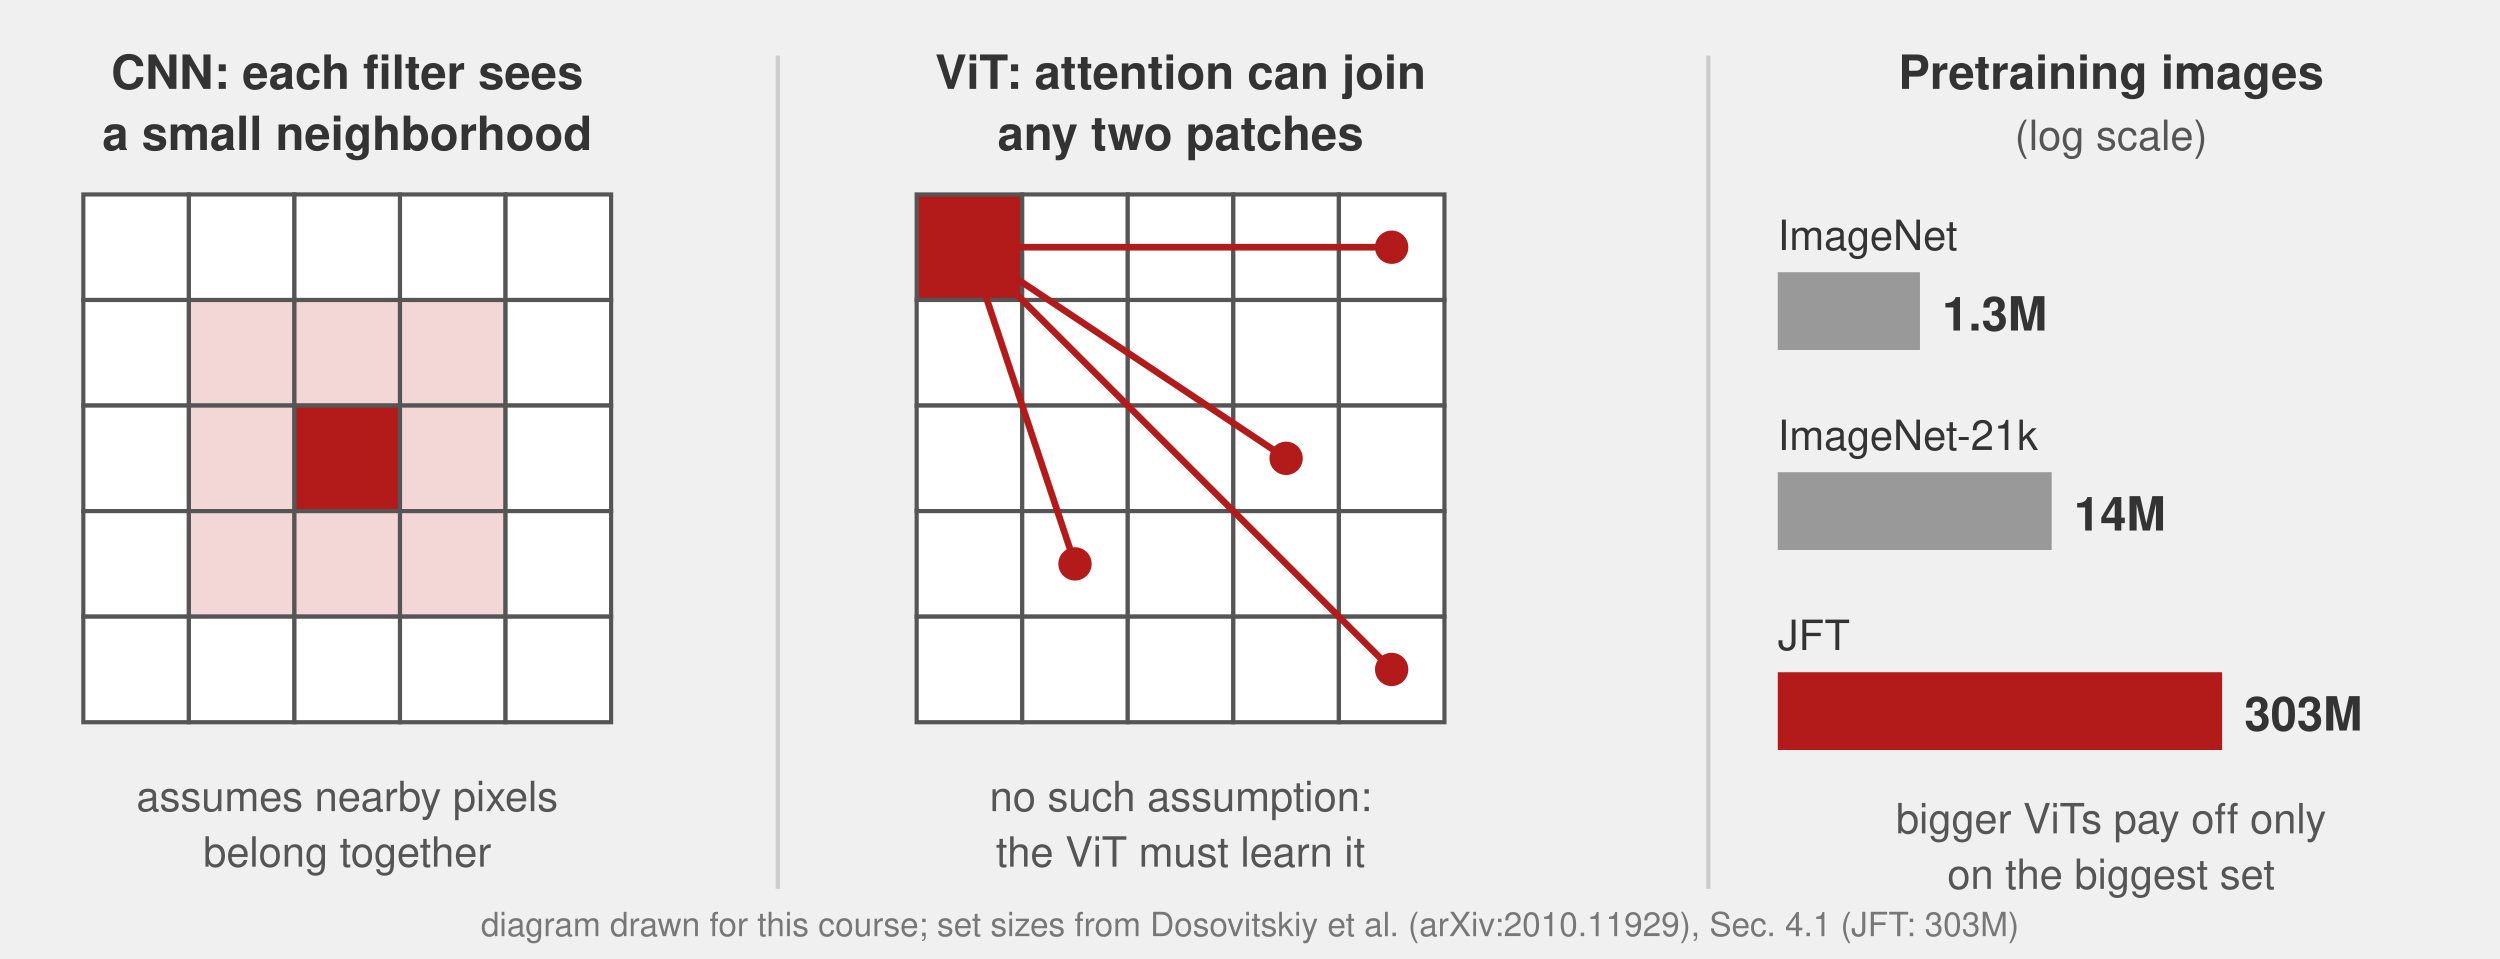
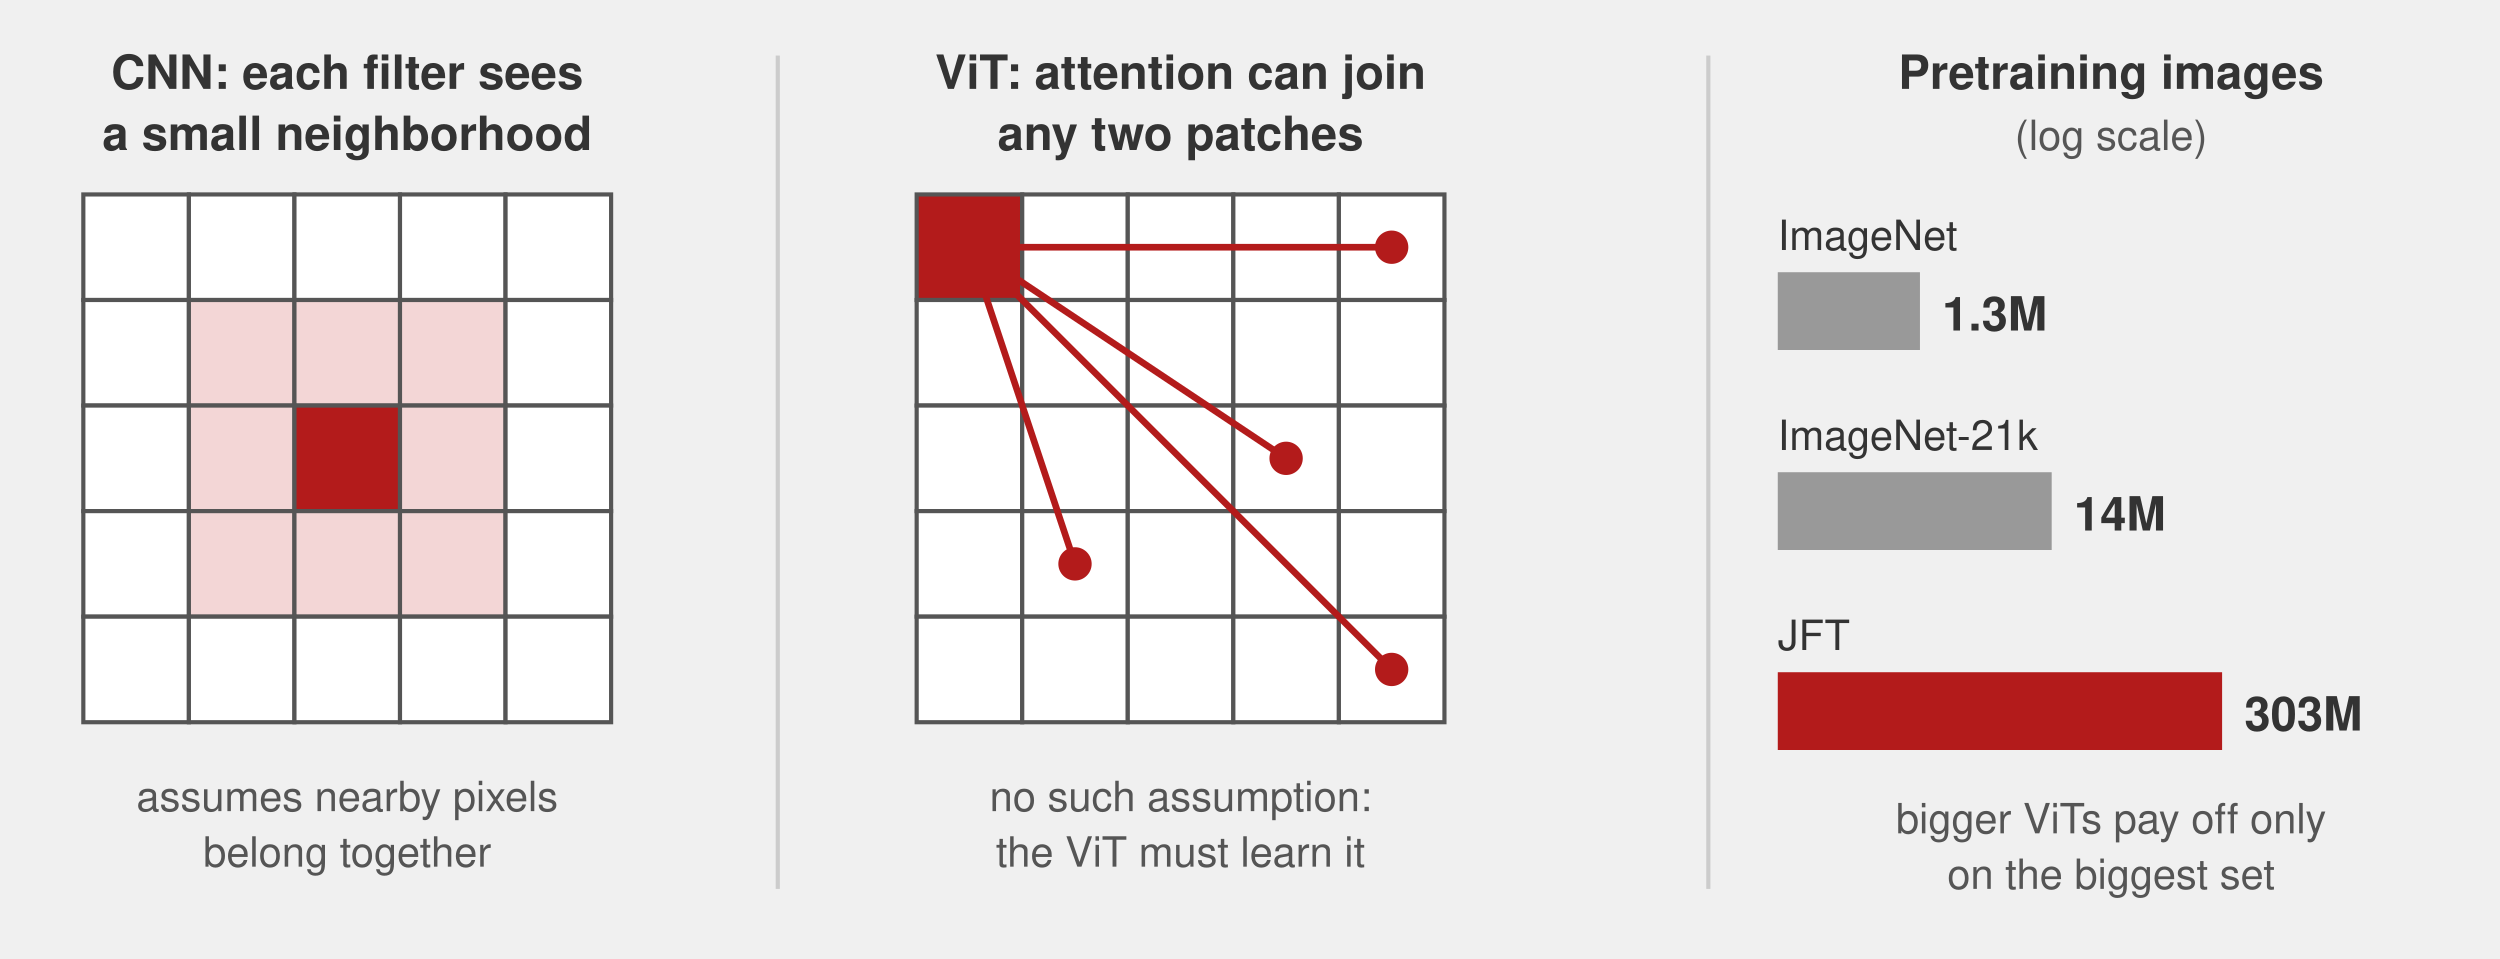
<svg xmlns="http://www.w3.org/2000/svg" viewBox="0 0 900 345" width="900" height="345" font-family="Helvetica, Arial, sans-serif">
  <defs>
    <marker id="a" markerWidth="10" markerHeight="10" refX="8" refY="5" orient="auto">
      <path d="M0,0 L10,5 L0,10 z" fill="#555" />
    </marker>
    <marker id="r" markerWidth="10" markerHeight="10" refX="8" refY="5" orient="auto">
      <path d="M0,0 L10,5 L0,10 z" fill="#B31B1B" />
    </marker>
  </defs>
  <text x="125" y="32" text-anchor="middle" font-size="17" fill="#333" font-weight="bold">CNN: each filter sees</text>
  <text x="125" y="54" text-anchor="middle" font-size="17" fill="#333" font-weight="bold">a small neighborhood</text>
  <rect x="30" y="70" width="38" height="38" rx="0" fill="#fff" stroke="#555" stroke-width="1.5" />
  <rect x="68" y="70" width="38" height="38" rx="0" fill="#fff" stroke="#555" stroke-width="1.5" />
  <rect x="106" y="70" width="38" height="38" rx="0" fill="#fff" stroke="#555" stroke-width="1.5" />
  <rect x="144" y="70" width="38" height="38" rx="0" fill="#fff" stroke="#555" stroke-width="1.5" />
  <rect x="182" y="70" width="38" height="38" rx="0" fill="#fff" stroke="#555" stroke-width="1.5" />
  <rect x="30" y="108" width="38" height="38" rx="0" fill="#fff" stroke="#555" stroke-width="1.5" />
  <rect x="68" y="108" width="38" height="38" rx="0" fill="#f3d6d6" stroke="#555" stroke-width="1.5" />
  <rect x="106" y="108" width="38" height="38" rx="0" fill="#f3d6d6" stroke="#555" stroke-width="1.5" />
  <rect x="144" y="108" width="38" height="38" rx="0" fill="#f3d6d6" stroke="#555" stroke-width="1.5" />
  <rect x="182" y="108" width="38" height="38" rx="0" fill="#fff" stroke="#555" stroke-width="1.5" />
  <rect x="30" y="146" width="38" height="38" rx="0" fill="#fff" stroke="#555" stroke-width="1.5" />
  <rect x="68" y="146" width="38" height="38" rx="0" fill="#f3d6d6" stroke="#555" stroke-width="1.5" />
  <rect x="106" y="146" width="38" height="38" rx="0" fill="#B31B1B" stroke="#555" stroke-width="1.5" />
  <rect x="144" y="146" width="38" height="38" rx="0" fill="#f3d6d6" stroke="#555" stroke-width="1.5" />
  <rect x="182" y="146" width="38" height="38" rx="0" fill="#fff" stroke="#555" stroke-width="1.5" />
  <rect x="30" y="184" width="38" height="38" rx="0" fill="#fff" stroke="#555" stroke-width="1.5" />
  <rect x="68" y="184" width="38" height="38" rx="0" fill="#f3d6d6" stroke="#555" stroke-width="1.5" />
  <rect x="106" y="184" width="38" height="38" rx="0" fill="#f3d6d6" stroke="#555" stroke-width="1.5" />
  <rect x="144" y="184" width="38" height="38" rx="0" fill="#f3d6d6" stroke="#555" stroke-width="1.5" />
  <rect x="182" y="184" width="38" height="38" rx="0" fill="#fff" stroke="#555" stroke-width="1.5" />
  <rect x="30" y="222" width="38" height="38" rx="0" fill="#fff" stroke="#555" stroke-width="1.5" />
  <rect x="68" y="222" width="38" height="38" rx="0" fill="#fff" stroke="#555" stroke-width="1.5" />
  <rect x="106" y="222" width="38" height="38" rx="0" fill="#fff" stroke="#555" stroke-width="1.5" />
  <rect x="144" y="222" width="38" height="38" rx="0" fill="#fff" stroke="#555" stroke-width="1.5" />
  <rect x="182" y="222" width="38" height="38" rx="0" fill="#fff" stroke="#555" stroke-width="1.5" />
  <text x="125" y="292" text-anchor="middle" font-size="15" fill="#555">assumes nearby pixels</text>
  <text x="125" y="312" text-anchor="middle" font-size="15" fill="#555">belong together</text>
  <text x="425" y="32" text-anchor="middle" font-size="17" fill="#333" font-weight="bold">ViT: attention can join</text>
  <text x="425" y="54" text-anchor="middle" font-size="17" fill="#333" font-weight="bold">any two patches</text>
  <rect x="330" y="70" width="38" height="38" rx="0" fill="#B31B1B" stroke="#555" stroke-width="1.5" />
  <rect x="368" y="70" width="38" height="38" rx="0" fill="#fff" stroke="#555" stroke-width="1.5" />
  <rect x="406" y="70" width="38" height="38" rx="0" fill="#fff" stroke="#555" stroke-width="1.5" />
  <rect x="444" y="70" width="38" height="38" rx="0" fill="#fff" stroke="#555" stroke-width="1.5" />
  <rect x="482" y="70" width="38" height="38" rx="0" fill="#fff" stroke="#555" stroke-width="1.5" />
  <rect x="330" y="108" width="38" height="38" rx="0" fill="#fff" stroke="#555" stroke-width="1.5" />
  <rect x="368" y="108" width="38" height="38" rx="0" fill="#fff" stroke="#555" stroke-width="1.5" />
  <rect x="406" y="108" width="38" height="38" rx="0" fill="#fff" stroke="#555" stroke-width="1.5" />
  <rect x="444" y="108" width="38" height="38" rx="0" fill="#fff" stroke="#555" stroke-width="1.5" />
  <rect x="482" y="108" width="38" height="38" rx="0" fill="#fff" stroke="#555" stroke-width="1.5" />
  <rect x="330" y="146" width="38" height="38" rx="0" fill="#fff" stroke="#555" stroke-width="1.5" />
  <rect x="368" y="146" width="38" height="38" rx="0" fill="#fff" stroke="#555" stroke-width="1.5" />
  <rect x="406" y="146" width="38" height="38" rx="0" fill="#fff" stroke="#555" stroke-width="1.5" />
  <rect x="444" y="146" width="38" height="38" rx="0" fill="#fff" stroke="#555" stroke-width="1.5" />
  <rect x="482" y="146" width="38" height="38" rx="0" fill="#fff" stroke="#555" stroke-width="1.5" />
  <rect x="330" y="184" width="38" height="38" rx="0" fill="#fff" stroke="#555" stroke-width="1.5" />
  <rect x="368" y="184" width="38" height="38" rx="0" fill="#fff" stroke="#555" stroke-width="1.5" />
  <rect x="406" y="184" width="38" height="38" rx="0" fill="#fff" stroke="#555" stroke-width="1.5" />
  <rect x="444" y="184" width="38" height="38" rx="0" fill="#fff" stroke="#555" stroke-width="1.5" />
  <rect x="482" y="184" width="38" height="38" rx="0" fill="#fff" stroke="#555" stroke-width="1.5" />
  <rect x="330" y="222" width="38" height="38" rx="0" fill="#fff" stroke="#555" stroke-width="1.5" />
  <rect x="368" y="222" width="38" height="38" rx="0" fill="#fff" stroke="#555" stroke-width="1.5" />
  <rect x="406" y="222" width="38" height="38" rx="0" fill="#fff" stroke="#555" stroke-width="1.5" />
  <rect x="444" y="222" width="38" height="38" rx="0" fill="#fff" stroke="#555" stroke-width="1.5" />
  <rect x="482" y="222" width="38" height="38" rx="0" fill="#fff" stroke="#555" stroke-width="1.5" />
  <line x1="349.0" y1="89.0" x2="501.0" y2="241.0" stroke="#B31B1B" stroke-width="2.4" />
  <circle cx="501.0" cy="241.0" r="6" fill="#B31B1B" />
  <line x1="349.0" y1="89.0" x2="501.0" y2="89.0" stroke="#B31B1B" stroke-width="2.4" />
  <circle cx="501.0" cy="89.0" r="6" fill="#B31B1B" />
  <line x1="349.0" y1="89.0" x2="387.0" y2="203.0" stroke="#B31B1B" stroke-width="2.4" />
  <circle cx="387.0" cy="203.0" r="6" fill="#B31B1B" />
  <line x1="349.0" y1="89.0" x2="463.0" y2="165.0" stroke="#B31B1B" stroke-width="2.4" />
  <circle cx="463.0" cy="165.0" r="6" fill="#B31B1B" />
  <text x="425" y="292" text-anchor="middle" font-size="15" fill="#555">no such assumption:</text>
  <text x="425" y="312" text-anchor="middle" font-size="15" fill="#555">the ViT must learn it</text>
  <text x="760" y="32" text-anchor="middle" font-size="17" fill="#333" font-weight="bold">Pretraining images</text>
  <text x="760" y="54" text-anchor="middle" font-size="15" fill="#555">(log scale)</text>
  <text x="640" y="90" text-anchor="start" font-size="15" fill="#333">ImageNet</text>
  <rect x="640" y="98" width="51.181" height="28" rx="0" fill="#999" stroke="none" stroke-width="0" />
  <text x="699.181" y="119" text-anchor="start" font-size="17" fill="#333" font-weight="bold">1.3M</text>
  <text x="640" y="162" text-anchor="start" font-size="15" fill="#333">ImageNet-21k</text>
  <rect x="640" y="170" width="98.606" height="28" rx="0" fill="#999" stroke="none" stroke-width="0" />
  <text x="746.606" y="191" text-anchor="start" font-size="17" fill="#333" font-weight="bold">14M</text>
  <text x="640" y="234" text-anchor="start" font-size="15" fill="#333">JFT</text>
  <rect x="640" y="242" width="159.958" height="28" rx="0" fill="#B31B1B" stroke="none" stroke-width="0" />
  <text x="807.958" y="263" text-anchor="start" font-size="17" fill="#333" font-weight="bold">303M</text>
  <text x="760" y="300" text-anchor="middle" font-size="15" fill="#555">bigger ViTs pay off only</text>
  <text x="760" y="320" text-anchor="middle" font-size="15" fill="#555">on the biggest set</text>
  <line x1="615" y1="20" x2="615" y2="320" stroke="#ccc" stroke-width="1.5" />
  <line x1="280" y1="20" x2="280" y2="320" stroke="#ccc" stroke-width="1.5" />
-   <text x="450.0" y="337" text-anchor="middle" font-size="12" fill="#777">diagram drawn for this course; set sizes from Dosovitskiy et al. (arXiv:2010.11929), Sec. 4.1 (JFT: 303M)</text>
</svg>
